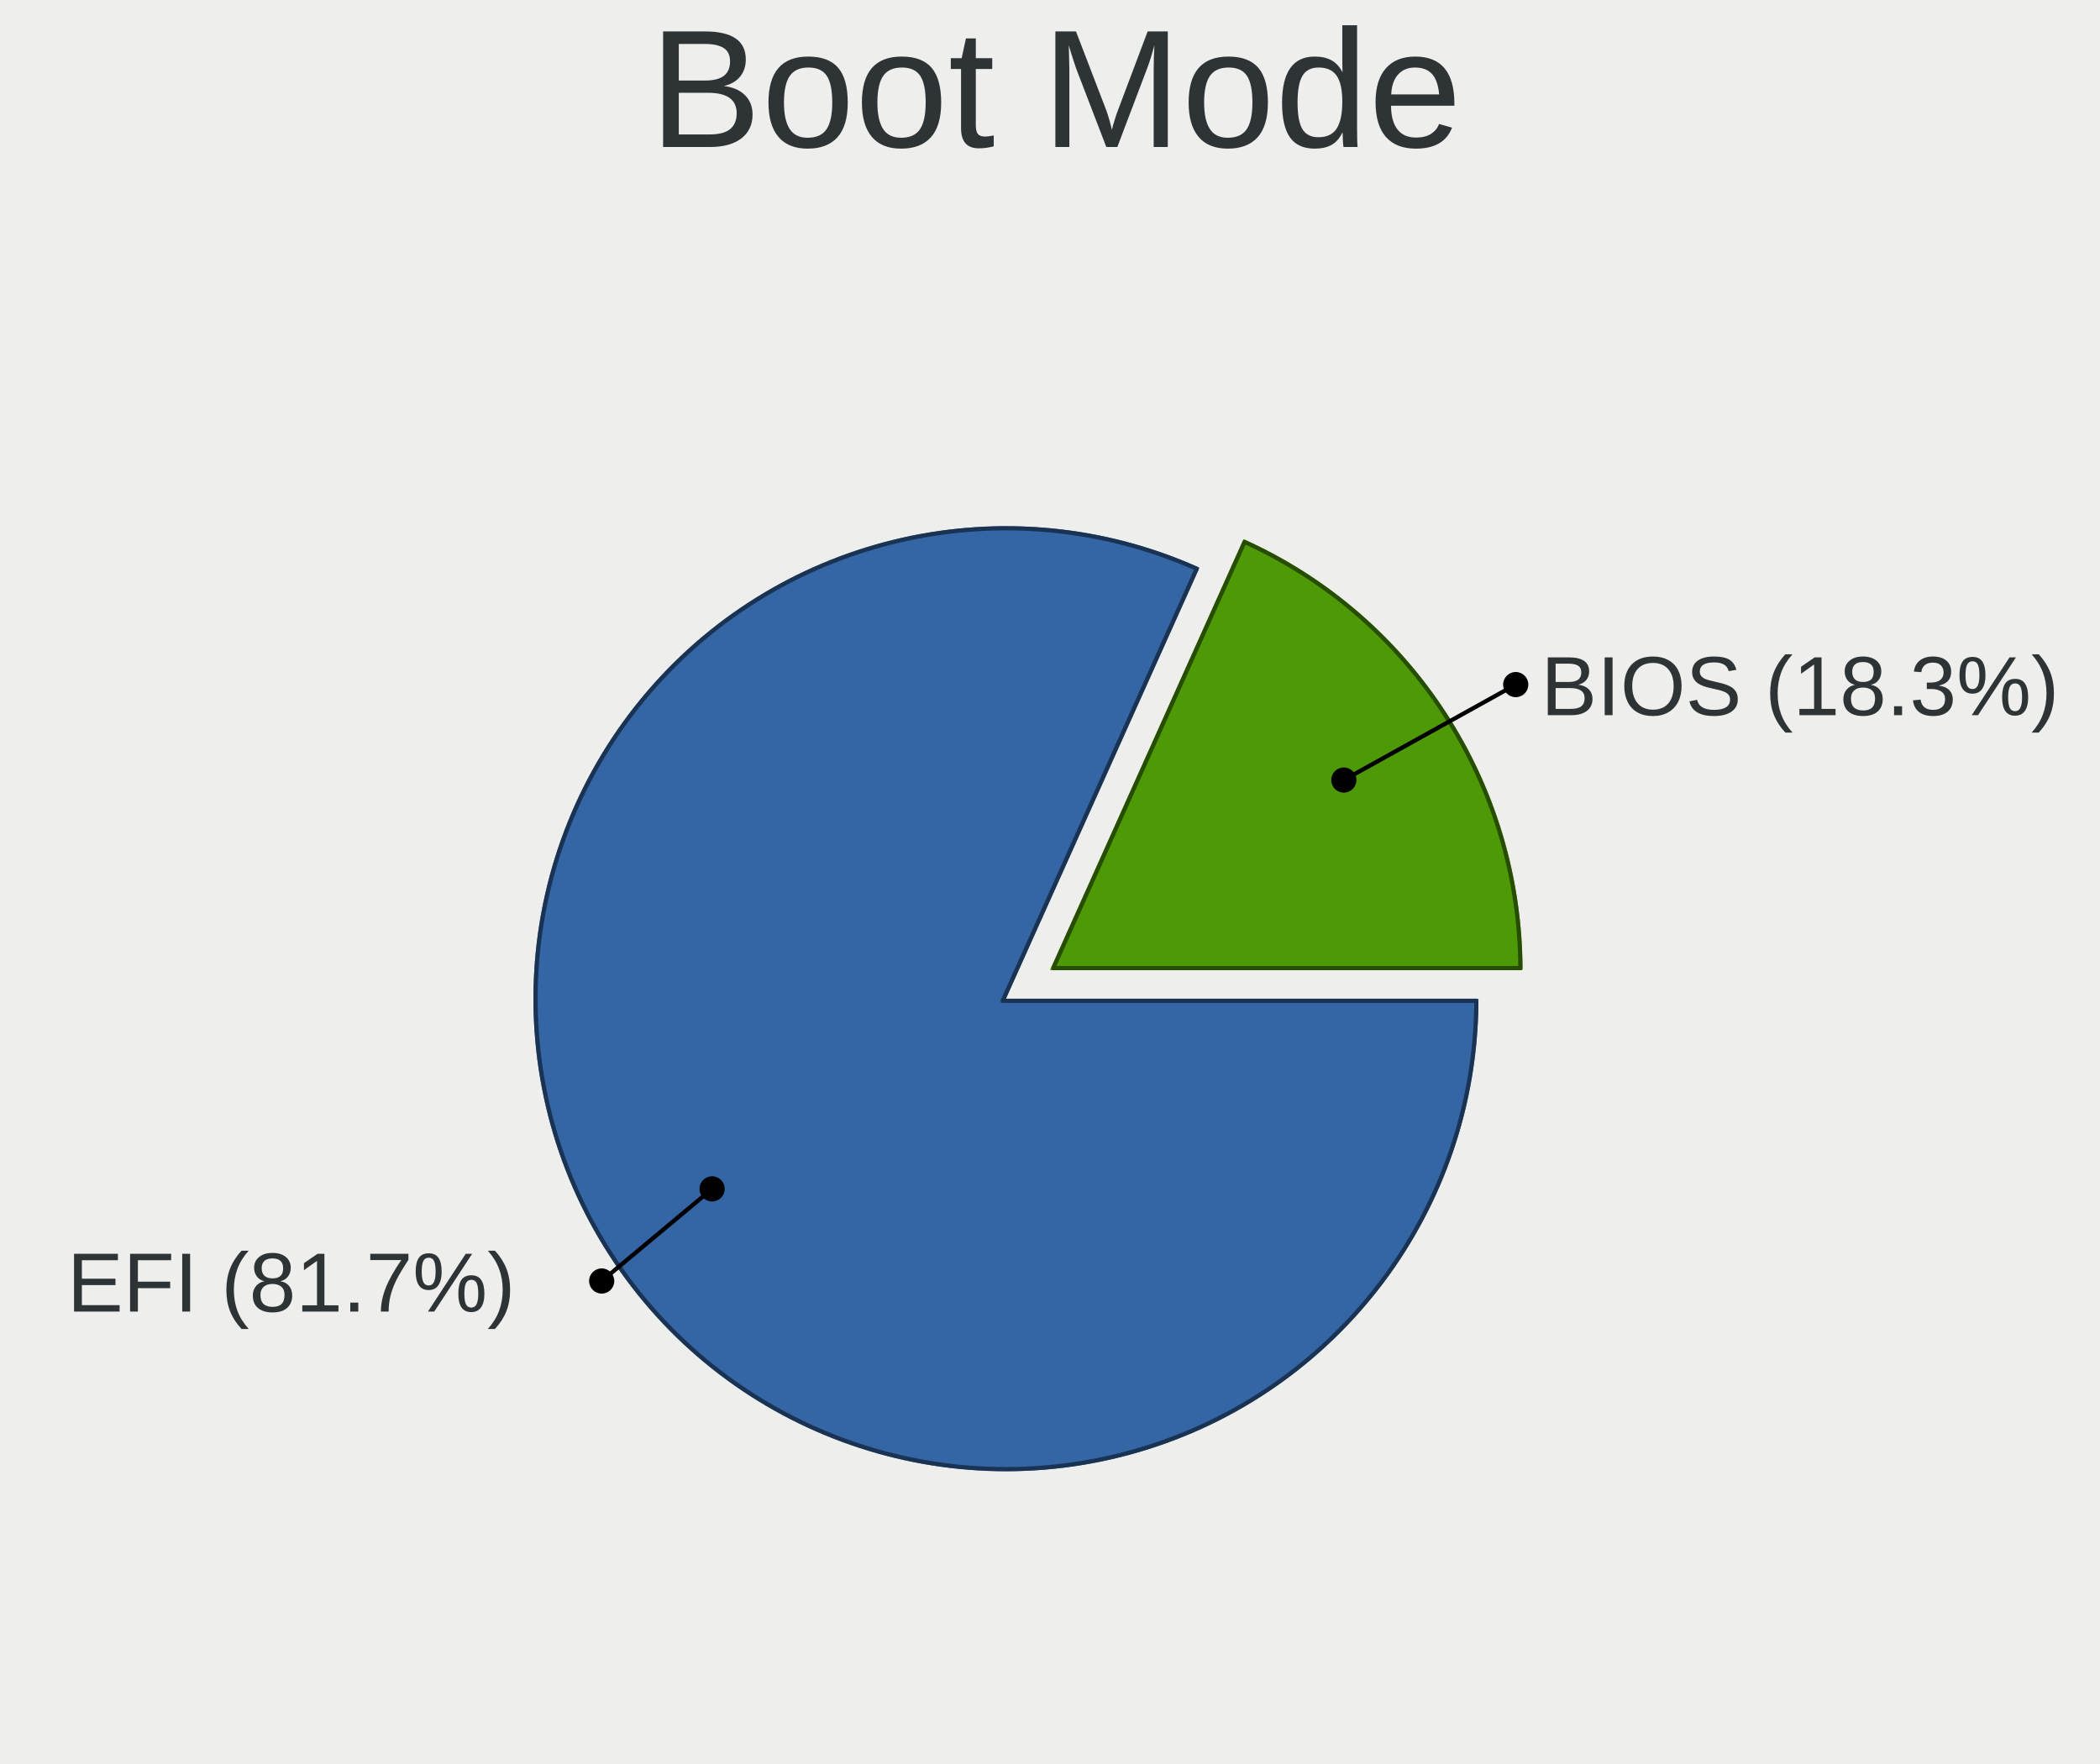
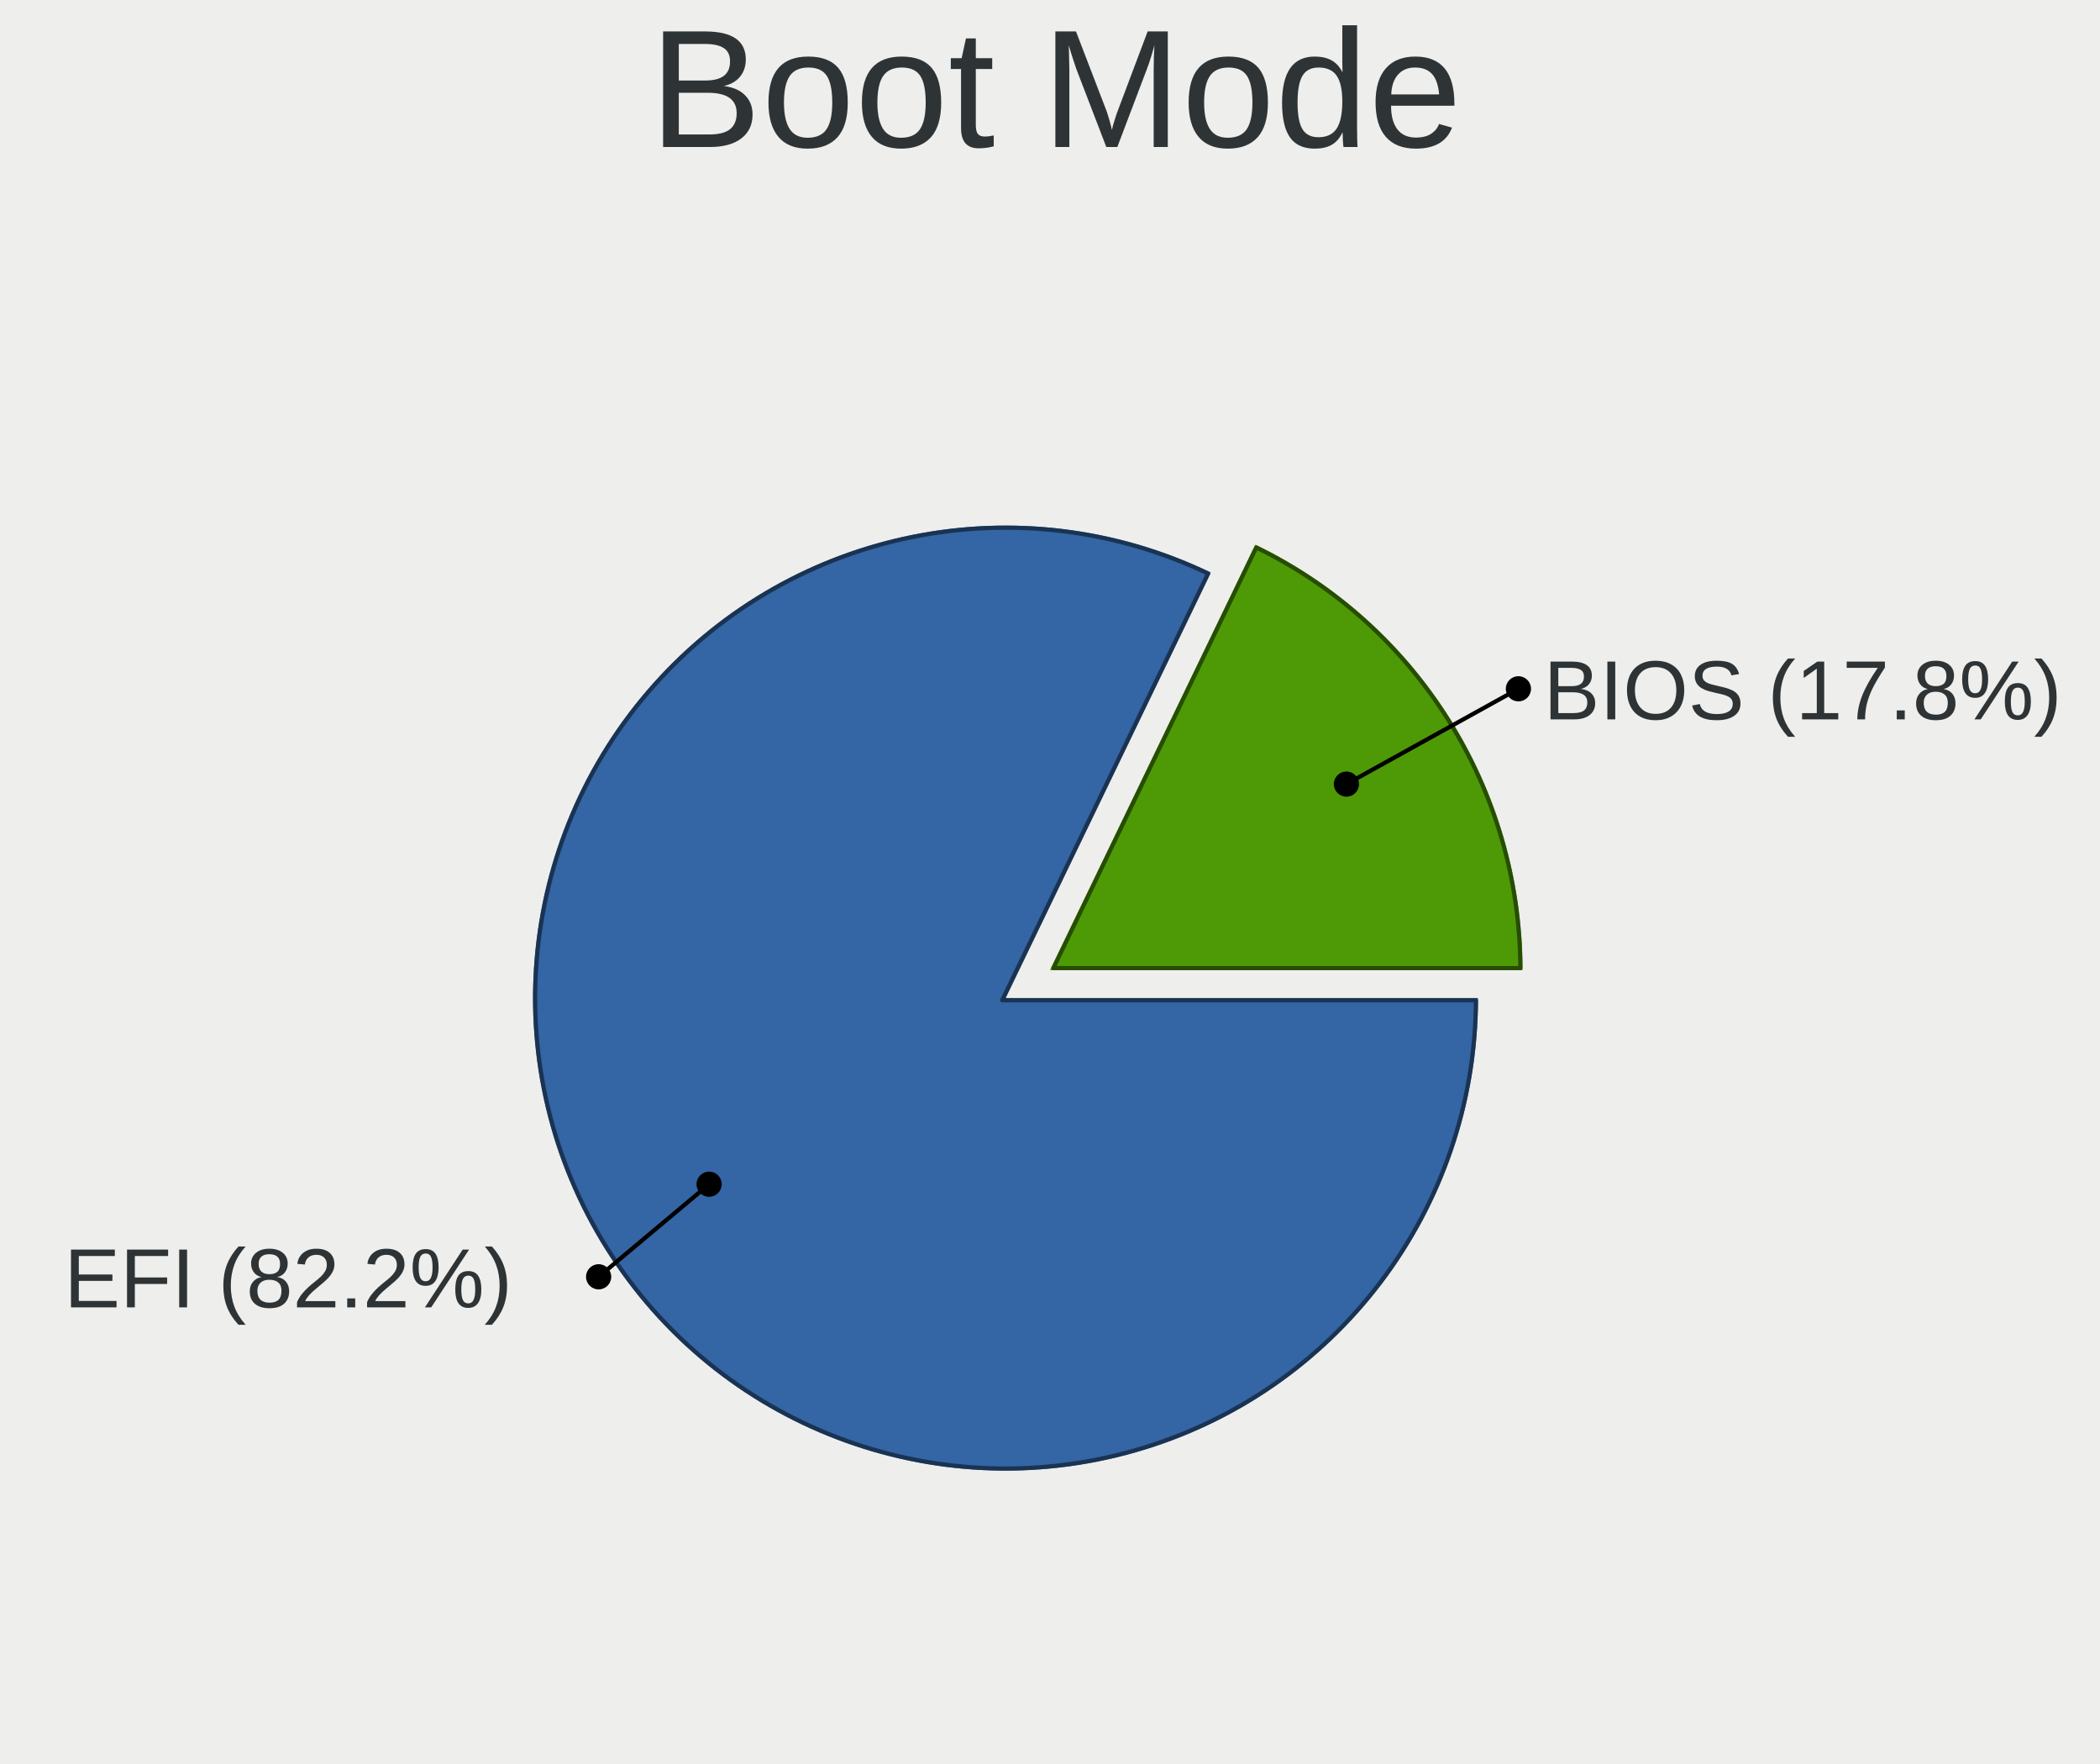
<svg xmlns="http://www.w3.org/2000/svg" width="500" height="420" version="1.0" id="ezcGraph">
  <defs />
  <g id="ezcGraphChart" color-rendering="optimizeQuality" shape-rendering="geometricPrecision" text-rendering="optimizeLegibility">
    <path d=" M 0,420 L 0,0 L 500,0 L 500,420 L 0,420 z " style="fill: #eeeeec; fill-opacity: 1.00; stroke: none;" id="ezcGraphPolygon_1" />
    <path d=" M 0,42 L 0,0 L 500,0 L 500,42 L 0,42 z " style="fill: #000000; fill-opacity: 0.00; stroke: none;" id="ezcGraphPolygon_2" />
-     <path d="M 239.51,237.79 L 352.01,237.79 A 112.50,112.50 0 1,1 285.59,135.16 z" style="fill: #3465a4; fill-opacity: 1.00; stroke: none; cursor: pointer;" id="ezcGraphCircleSector_4" />
-     <path d="M 238.73,238.29 L 351.51,238.29 A 112.00,112.00 0 1,1 284.93,135.41 z" style="fill: none; stroke: #1a3352; stroke-width: 1; stroke-opacity: 1.00; stroke-linecap: round; stroke-linejoin: round;" id="ezcGraphCircleSector_5" />
-     <path d="M 250.00,231.00 L 296.08,128.37 A 112.50,112.50 0 0,1 362.50,231.00 z" style="fill: #4e9a06; fill-opacity: 1.00; stroke: none; cursor: pointer;" id="ezcGraphCircleSector_6" />
-     <path d="M 250.77,230.50 L 296.33,129.03 A 112.00,112.00 0 0,1 362.00,230.50 z" style="fill: none; stroke: #274d03; stroke-width: 1; stroke-opacity: 1.00; stroke-linecap: round; stroke-linejoin: round;" id="ezcGraphCircleSector_7" />
-     <path d=" M 169.545,283.068 L 143.258,305" style="fill: none; stroke: #000000; stroke-width: 1; stroke-opacity: 1.00; stroke-linecap: round; stroke-linejoin: round;" id="ezcGraphLine_8" />
-     <ellipse cx="169.545" cy="283.068" rx="3" ry="3" style="fill: #000000; fill-opacity: 1.00; stroke: none;" id="ezcGraphCircle_9" />
-     <ellipse cx="143.258" cy="305" rx="3" ry="3" style="fill: #000000; fill-opacity: 1.00; stroke: none;" id="ezcGraphCircle_10" />
-     <path d=" M 319.961,185.723 L 360.886,163" style="fill: none; stroke: #000000; stroke-width: 1; stroke-opacity: 1.00; stroke-linecap: round; stroke-linejoin: round;" id="ezcGraphLine_12" />
-     <ellipse cx="319.961" cy="185.723" rx="3" ry="3" style="fill: #000000; fill-opacity: 1.00; stroke: none;" id="ezcGraphCircle_13" />
-     <ellipse cx="360.886" cy="163" rx="3" ry="3" style="fill: #000000; fill-opacity: 1.00; stroke: none;" id="ezcGraphCircle_14" />
+     <path d="M 239.41,237.65 L 351.91,237.65 A 112.50,112.50 0 1,1 288.30,136.32 z" style="fill: #3465a4; fill-opacity: 1.00; stroke: none; cursor: pointer;" id="ezcGraphCircleSector_4" />
+     <path d="M 238.62,238.15 L 351.41,238.15 A 112.00,112.00 0 1,1 287.64,136.56 z" style="fill: none; stroke: #1a3352; stroke-width: 1; stroke-opacity: 1.00; stroke-linecap: round; stroke-linejoin: round;" id="ezcGraphCircleSector_5" />
+     <path d="M 250.00,231.00 L 298.89,129.68 A 112.50,112.50 0 0,1 362.50,231.00 z" style="fill: #4e9a06; fill-opacity: 1.00; stroke: none; cursor: pointer;" id="ezcGraphCircleSector_6" />
+     <path d="M 250.80,230.50 L 299.12,130.35 A 112.00,112.00 0 0,1 362.00,230.50 z" style="fill: none; stroke: #274d03; stroke-width: 1; stroke-opacity: 1.00; stroke-linecap: round; stroke-linejoin: round;" id="ezcGraphCircleSector_7" />
+     <path d=" M 168.836,281.955 L 142.531,304" style="fill: none; stroke: #000000; stroke-width: 1; stroke-opacity: 1.00; stroke-linecap: round; stroke-linejoin: round;" id="ezcGraphLine_8" />
+     <ellipse cx="168.836" cy="281.955" rx="3" ry="3" style="fill: #000000; fill-opacity: 1.00; stroke: none;" id="ezcGraphCircle_9" />
+     <ellipse cx="142.531" cy="304" rx="3" ry="3" style="fill: #000000; fill-opacity: 1.00; stroke: none;" id="ezcGraphCircle_10" />
+     <path d=" M 320.577,186.691 L 361.527,164" style="fill: none; stroke: #000000; stroke-width: 1; stroke-opacity: 1.00; stroke-linecap: round; stroke-linejoin: round;" id="ezcGraphLine_12" />
+     <ellipse cx="320.577" cy="186.691" rx="3" ry="3" style="fill: #000000; fill-opacity: 1.00; stroke: none;" id="ezcGraphCircle_13" />
+     <ellipse cx="361.527" cy="164" rx="3" ry="3" style="fill: #000000; fill-opacity: 1.00; stroke: none;" id="ezcGraphCircle_14" />
    <g id="ezcGraphTextBox_3">
      <path d=" M 154.1,42 L 154.1,0.5 L 346.4,0.5 L 346.4,42 L 154.1,42 z " style="fill: #ffffff; fill-opacity: 0.00; stroke: none;" id="ezcGraphPolygon_16" />
      <text id="ezcGraphTextBox_3_text" x="154.6" text-length="190.8px" y="35" style="font-size: 40px; font-family: 'Arial'; fill: #2e3436; fill-opacity: 1.00; stroke: none;">Boot Mode</text>
    </g>
    <g id="ezcGraphTextBox_11" style=" cursor: pointer;">
-       <path d=" M 15.494,316.4 L 15.494,294.1 L 138.258,294.1 L 138.258,316.4 L 15.494,316.4 z " style="fill: #ffffff; fill-opacity: 0.00; stroke: none;" id="ezcGraphPolygon_17" />
-       <text id="ezcGraphTextBox_11_text" x="15.994" text-length="121.264px" y="312.28" style="font-size: 20px; font-family: 'Arial'; fill: #2e3436; fill-opacity: 1.00; stroke: none;">EFI (81.7%)</text>
+       <path d=" M 14.767,315.4 L 14.767,293.1 L 137.531,293.1 L 137.531,315.4 L 14.767,315.4 z " style="fill: #ffffff; fill-opacity: 0.00; stroke: none;" id="ezcGraphPolygon_17" />
+       <text id="ezcGraphTextBox_11_text" x="15.267" text-length="121.264px" y="311.28" style="font-size: 20px; font-family: 'Arial'; fill: #2e3436; fill-opacity: 1.00; stroke: none;">EFI (82.2%)</text>
    </g>
    <g id="ezcGraphTextBox_15" style=" cursor: pointer;">
-       <path d=" M 366.386,174.4 L 366.386,152.1 L 500.174,152.1 L 500.174,174.4 L 366.386,174.4 z " style="fill: #ffffff; fill-opacity: 0.00; stroke: none;" id="ezcGraphPolygon_18" />
-       <text id="ezcGraphTextBox_15_text" x="366.886" text-length="132.288px" y="170.28" style="font-size: 20px; font-family: 'Arial'; fill: #2e3436; fill-opacity: 1.00; stroke: none;">BIOS (18.3%)</text>
+       <path d=" M 367.027,175.4 L 367.027,153.1 L 500.815,153.1 L 500.815,175.4 L 367.027,175.4 z " style="fill: #ffffff; fill-opacity: 0.00; stroke: none;" id="ezcGraphPolygon_18" />
+       <text id="ezcGraphTextBox_15_text" x="367.527" text-length="132.288px" y="171.28" style="font-size: 20px; font-family: 'Arial'; fill: #2e3436; fill-opacity: 1.00; stroke: none;">BIOS (17.8%)</text>
    </g>
  </g>
</svg>
